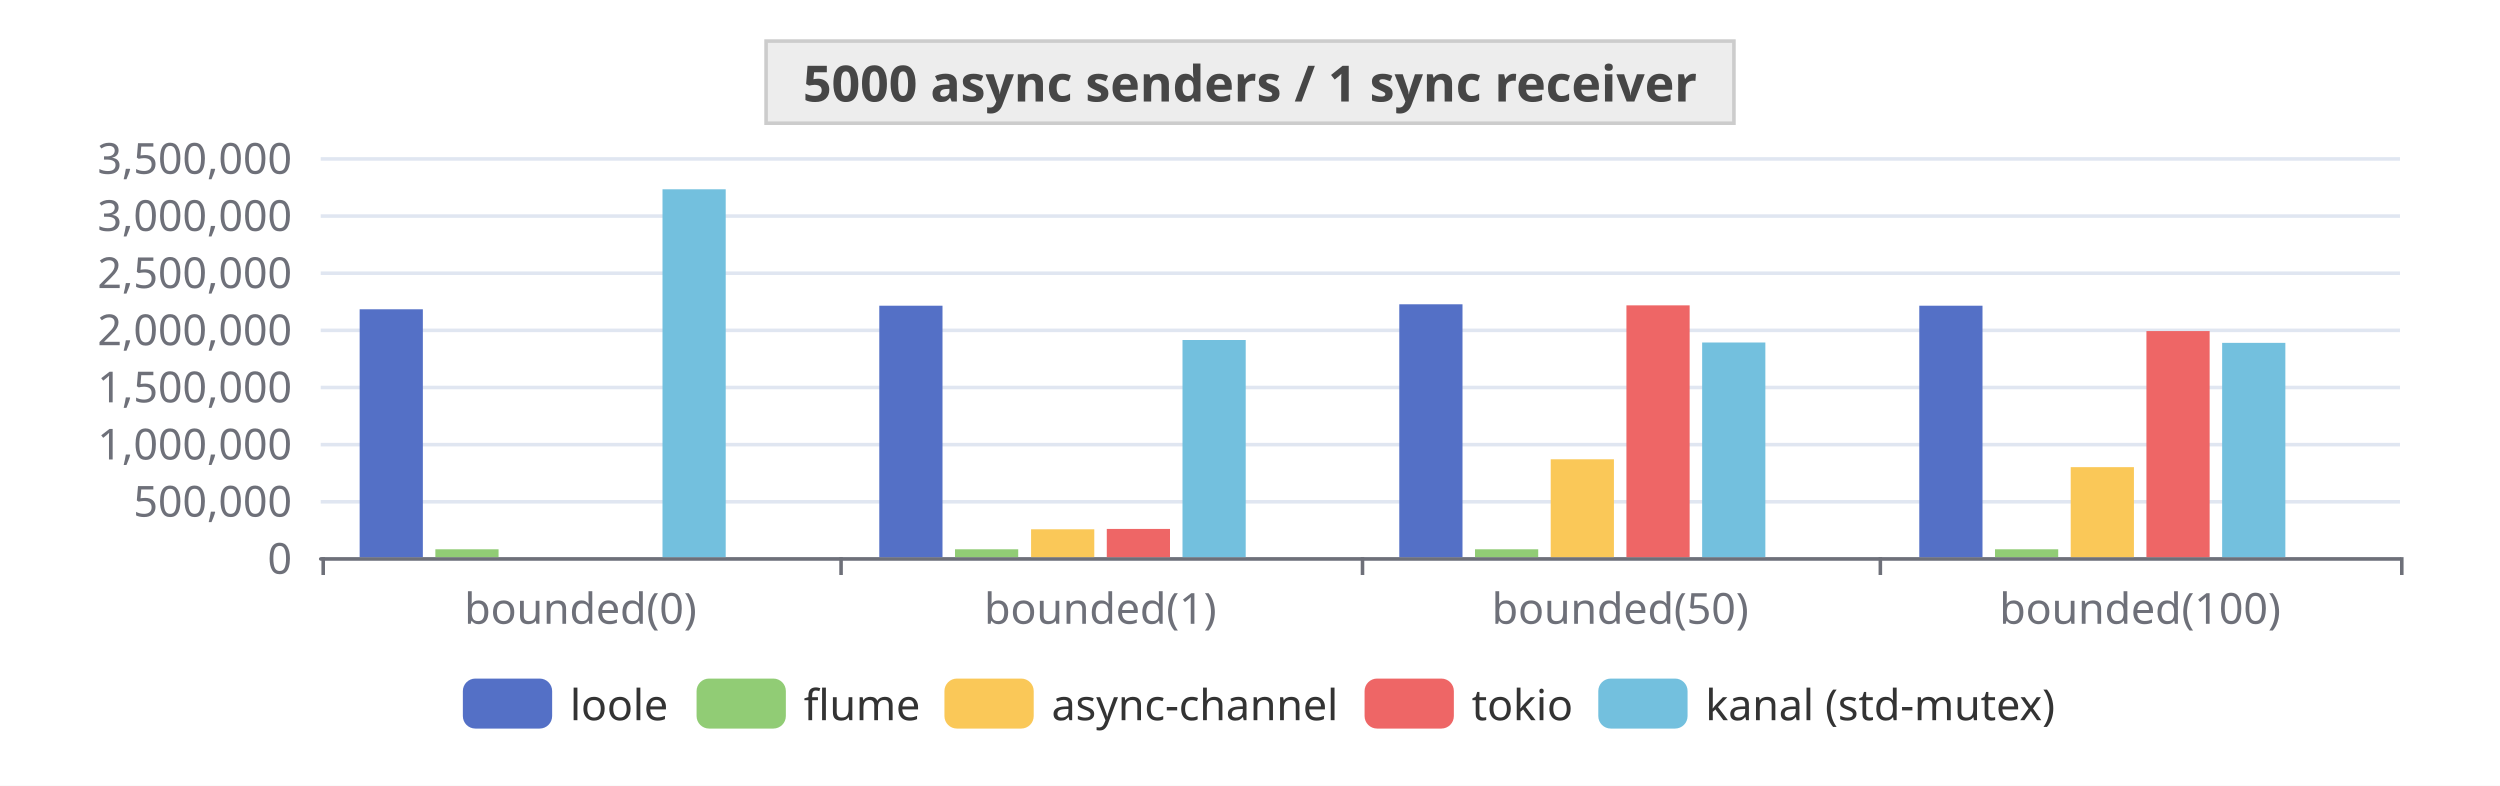
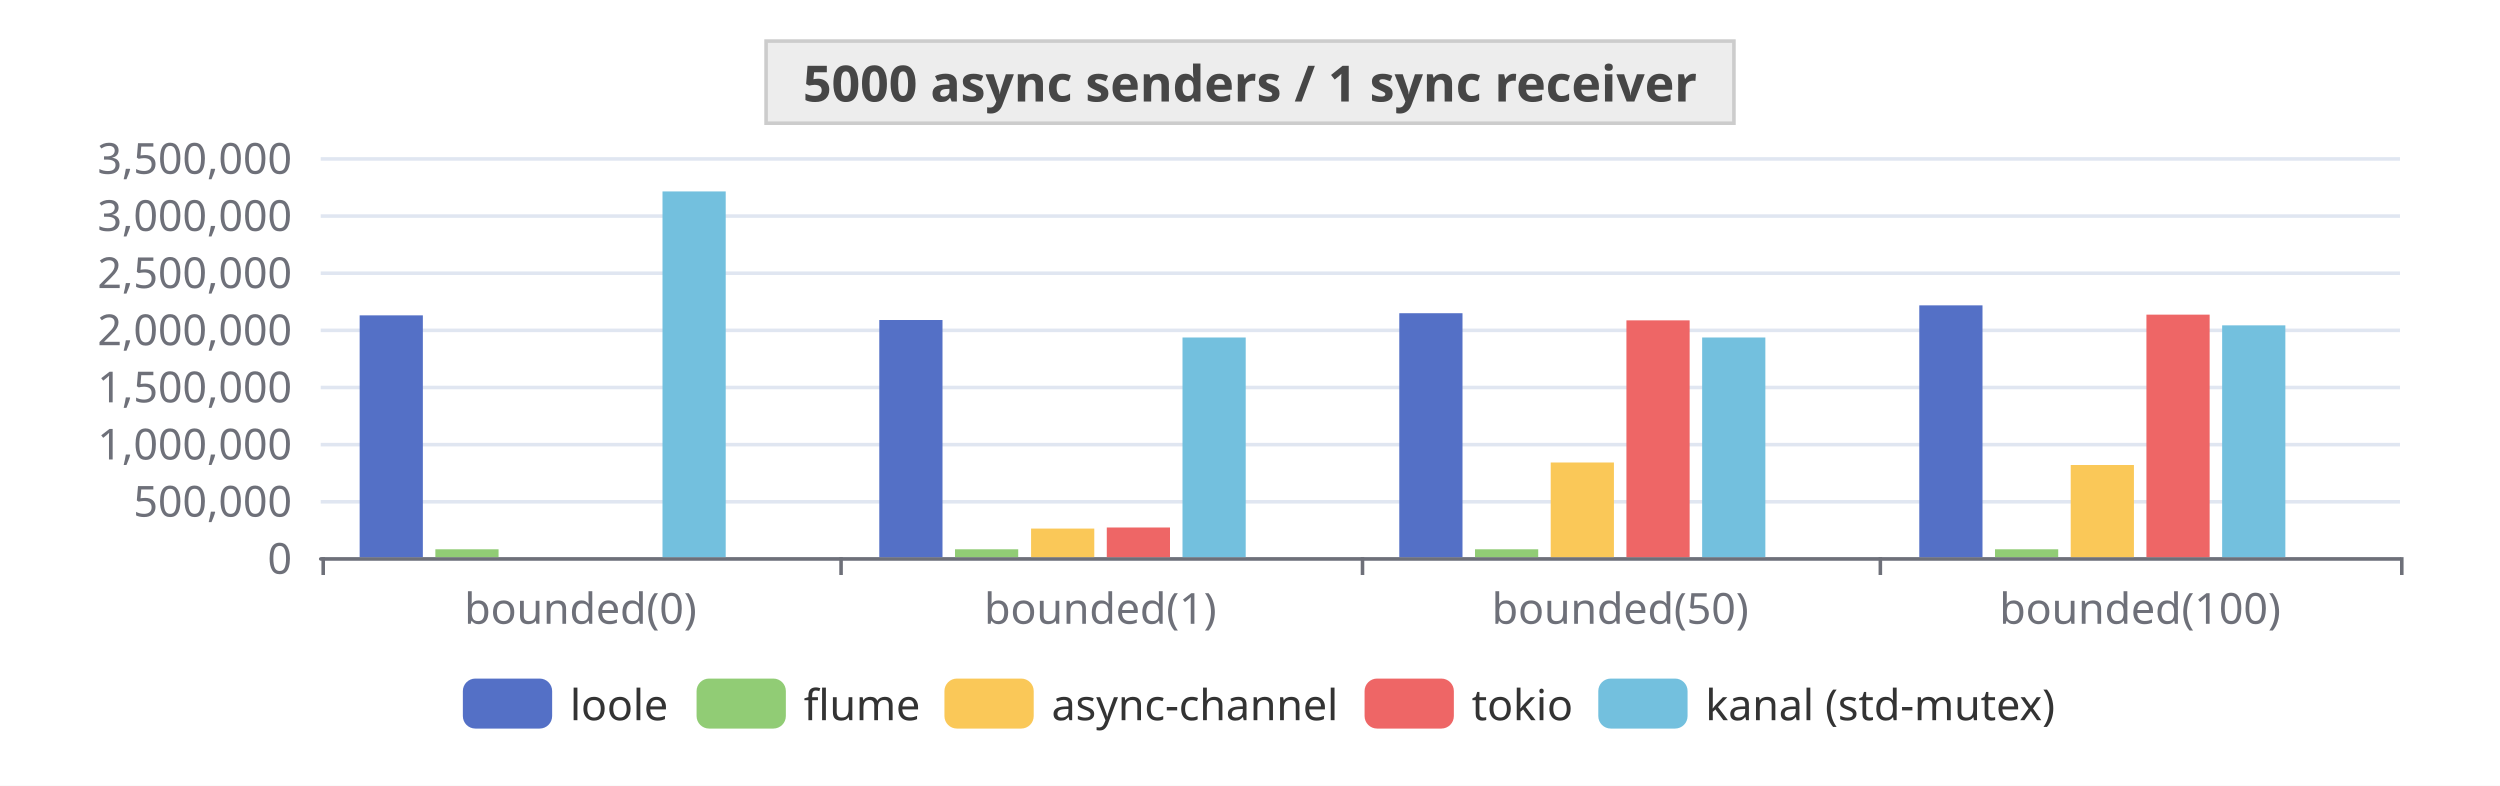
<svg xmlns="http://www.w3.org/2000/svg" width="700" height="220" version="1.1" baseProfile="full" viewBox="0 0 700 220">
  <rect width="700" height="220" x="0" y="0" id="0" fill="white" />
  <path d="M89.8 156.5L672 156.5" fill="none" stroke="#E0E6F1" />
  <path d="M89.8 140.5L672 140.5" fill="none" stroke="#E0E6F1" />
  <path d="M89.8 124.5L672 124.5" fill="none" stroke="#E0E6F1" />
  <path d="M89.8 108.5L672 108.5" fill="none" stroke="#E0E6F1" />
  <path d="M89.8 92.5L672 92.5" fill="none" stroke="#E0E6F1" />
  <path d="M89.8 76.5L672 76.5" fill="none" stroke="#E0E6F1" />
  <path d="M89.8 60.5L672 60.5" fill="none" stroke="#E0E6F1" />
  <path d="M89.8 44.5L672 44.5" fill="none" stroke="#E0E6F1" />
  <path d="M89.8 156.5L672 156.5" fill="none" stroke="#6E7079" stroke-linecap="round" />
  <path d="M90.5 156L90.5 161" fill="none" stroke="#6E7079" />
  <path d="M235.5 156L235.5 161" fill="none" stroke="#6E7079" />
  <path d="M381.5 156L381.5 161" fill="none" stroke="#6E7079" />
  <path d="M526.5 156L526.5 161" fill="none" stroke="#6E7079" />
  <path d="M672.5 156L672.5 161" fill="none" stroke="#6E7079" />
  <text dominant-baseline="central" text-anchor="end" style="font-size:12px;font-family:sans-serif;" transform="translate(81.76 156)" fill="#6E7079">0</text>
  <text dominant-baseline="central" text-anchor="end" style="font-size:12px;font-family:sans-serif;" transform="translate(81.76 140)" fill="#6E7079">500,000</text>
  <text dominant-baseline="central" text-anchor="end" style="font-size:12px;font-family:sans-serif;" transform="translate(81.76 124)" fill="#6E7079">1,000,000</text>
  <text dominant-baseline="central" text-anchor="end" style="font-size:12px;font-family:sans-serif;" transform="translate(81.76 108)" fill="#6E7079">1,500,000</text>
  <text dominant-baseline="central" text-anchor="end" style="font-size:12px;font-family:sans-serif;" transform="translate(81.76 92)" fill="#6E7079">2,000,000</text>
  <text dominant-baseline="central" text-anchor="end" style="font-size:12px;font-family:sans-serif;" transform="translate(81.76 76)" fill="#6E7079">2,500,000</text>
  <text dominant-baseline="central" text-anchor="end" style="font-size:12px;font-family:sans-serif;" transform="translate(81.76 60)" fill="#6E7079">3,000,000</text>
  <text dominant-baseline="central" text-anchor="end" style="font-size:12px;font-family:sans-serif;" transform="translate(81.76 44)" fill="#6E7079">3,500,000</text>
  <text dominant-baseline="central" text-anchor="middle" style="font-size:12px;font-family:sans-serif;" y="6" transform="translate(162.54 164)" fill="#6E7079">bounded(0)</text>
  <text dominant-baseline="central" text-anchor="middle" style="font-size:12px;font-family:sans-serif;" y="6" transform="translate(308.1 164)" fill="#6E7079">bounded(1)</text>
  <text dominant-baseline="central" text-anchor="middle" style="font-size:12px;font-family:sans-serif;" y="6" transform="translate(453.66 164)" fill="#6E7079">bounded(50)</text>
  <text dominant-baseline="central" text-anchor="middle" style="font-size:12px;font-family:sans-serif;" y="6" transform="translate(599.22 164)" fill="#6E7079">bounded(100)</text>
-   <path d="M100.7 156l17.7 0l0 -69.4l-17.7 0Z" fill="#5470c6" />
-   <path d="M246.2 156l17.7 0l0 -70.4l-17.7 0Z" fill="#5470c6" />
-   <path d="M391.8 156l17.7 0l0 -70.8l-17.7 0Z" fill="#5470c6" />
-   <path d="M537.4 156l17.7 0l0 -70.4l-17.7 0Z" fill="#5470c6" />
+   <path d="M100.7 156l17.7 0l0 -67.7l-17.7 0Z" fill="#5470c6" />
+   <path d="M246.2 156l17.7 0l0 -66.4l-17.7 0Z" fill="#5470c6" />
+   <path d="M391.8 156l17.7 0l0 -68.3l-17.7 0Z" fill="#5470c6" />
+   <path d="M537.4 156l17.7 0l0 -70.5l-17.7 0Z" fill="#5470c6" />
  <path d="M121.9 156l17.7 0l0 -2.2l-17.7 0Z" fill="#91cc75" />
  <path d="M267.4 156l17.7 0l0 -2.2l-17.7 0Z" fill="#91cc75" />
  <path d="M413 156l17.7 0l0 -2.2l-17.7 0Z" fill="#91cc75" />
  <path d="M558.6 156l17.7 0l0 -2.2l-17.7 0Z" fill="#91cc75" />
  <path d="M143.1 156l17.7 0l0 0l-17.7 0Z" fill="#fac858" />
-   <path d="M288.7 156l17.7 0l0 -7.8l-17.7 0Z" fill="#fac858" />
-   <path d="M434.2 156l17.7 0l0 -27.4l-17.7 0Z" fill="#fac858" />
-   <path d="M579.8 156l17.7 0l0 -25.2l-17.7 0Z" fill="#fac858" />
+   <path d="M288.7 156l17.7 0l0 -8l-17.7 0Z" fill="#fac858" />
+   <path d="M434.2 156l17.7 0l0 -26.5l-17.7 0Z" fill="#fac858" />
+   <path d="M579.8 156l17.7 0l0 -25.8l-17.7 0Z" fill="#fac858" />
  <path d="M164.3 156l17.7 0l0 0l-17.7 0Z" fill="#ee6666" />
-   <path d="M309.9 156l17.7 0l0 -7.9l-17.7 0Z" fill="#ee6666" />
-   <path d="M455.4 156l17.7 0l0 -70.5l-17.7 0Z" fill="#ee6666" />
-   <path d="M601 156l17.7 0l0 -63.3l-17.7 0Z" fill="#ee6666" />
-   <path d="M185.5 156l17.7 0l0 -103l-17.7 0Z" fill="#73c0de" />
-   <path d="M331.1 156l17.7 0l0 -60.8l-17.7 0Z" fill="#73c0de" />
-   <path d="M476.6 156l17.7 0l0 -60.1l-17.7 0Z" fill="#73c0de" />
-   <path d="M622.2 156l17.7 0l0 -60l-17.7 0Z" fill="#73c0de" />
+   <path d="M309.9 156l17.7 0l0 -8.3l-17.7 0Z" fill="#ee6666" />
+   <path d="M455.4 156l17.7 0l0 -66.3l-17.7 0Z" fill="#ee6666" />
+   <path d="M601 156l17.7 0l0 -67.9l-17.7 0Z" fill="#ee6666" />
+   <path d="M185.5 156l17.7 0l0 -102.4l-17.7 0Z" fill="#73c0de" />
+   <path d="M331.1 156l17.7 0l0 -61.5l-17.7 0Z" fill="#73c0de" />
+   <path d="M476.6 156l17.7 0l0 -61.5l-17.7 0Z" fill="#73c0de" />
+   <path d="M622.2 156l17.7 0l0 -64.9l-17.7 0Z" fill="#73c0de" />
  <path d="M206.7 156l17.7 0l0 0l-17.7 0Z" fill="#3ba272" />
  <path d="M352.3 156l17.7 0l0 0l-17.7 0Z" fill="#3ba272" />
  <path d="M497.8 156l17.7 0l0 0l-17.7 0Z" fill="#3ba272" />
  <path d="M643.4 156l17.7 0l0 0l-17.7 0Z" fill="#3ba272" />
  <path d="M-5 -5l450.8 0l0 24l-450.8 0Z" transform="translate(129.6 190)" fill="rgb(0,0,0)" fill-opacity="0" stroke="#ccc" stroke-width="0" />
  <path d="M3.5 0L21.5 0A3.5 3.5 0 0 1 25 3.5L25 10.5A3.5 3.5 0 0 1 21.5 14L3.5 14A3.5 3.5 0 0 1 0 10.5L0 3.5A3.5 3.5 0 0 1 3.5 0" transform="translate(129.6 190)" fill="#5470c6" />
  <text dominant-baseline="central" text-anchor="start" style="font-size:12px;font-family:sans-serif;" x="30" y="7" transform="translate(129.6 190)" fill="#333">loole</text>
  <path d="M3.5 0L21.5 0A3.5 3.5 0 0 1 25 3.5L25 10.5A3.5 3.5 0 0 1 21.5 14L3.5 14A3.5 3.5 0 0 1 0 10.5L0 3.5A3.5 3.5 0 0 1 3.5 0" transform="translate(195.04 190)" fill="#91cc75" />
  <text dominant-baseline="central" text-anchor="start" style="font-size:12px;font-family:sans-serif;" x="30" y="7" transform="translate(195.04 190)" fill="#333">flume</text>
  <path d="M3.5 0L21.5 0A3.5 3.5 0 0 1 25 3.5L25 10.5A3.5 3.5 0 0 1 21.5 14L3.5 14A3.5 3.5 0 0 1 0 10.5L0 3.5A3.5 3.5 0 0 1 3.5 0" transform="translate(264.44 190)" fill="#fac858" />
  <text dominant-baseline="central" text-anchor="start" style="font-size:12px;font-family:sans-serif;" x="30" y="7" transform="translate(264.44 190)" fill="#333">async-channel</text>
  <path d="M3.5 0L21.5 0A3.5 3.5 0 0 1 25 3.5L25 10.5A3.5 3.5 0 0 1 21.5 14L3.5 14A3.5 3.5 0 0 1 0 10.5L0 3.5A3.5 3.5 0 0 1 3.5 0" transform="translate(382.08 190)" fill="#ee6666" />
  <text dominant-baseline="central" text-anchor="start" style="font-size:12px;font-family:sans-serif;" x="30" y="7" transform="translate(382.08 190)" fill="#333">tokio</text>
  <path d="M3.5 0L21.5 0A3.5 3.5 0 0 1 25 3.5L25 10.5A3.5 3.5 0 0 1 21.5 14L3.5 14A3.5 3.5 0 0 1 0 10.5L0 3.5A3.5 3.5 0 0 1 3.5 0" transform="translate(447.52 190)" fill="#73c0de" />
  <text dominant-baseline="central" text-anchor="start" style="font-size:12px;font-family:sans-serif;" xml:space="preserve" x="30" y="7" transform="translate(447.52 190)" fill="#333">kanal (std-mutex)</text>
  <path d="M-135.5 -4.5l271 0l0 23l-271 0Z" transform="translate(350 16)" fill="#ddd8" stroke="#ccc" />
  <text dominant-baseline="central" text-anchor="middle" style="font-size:14px;font-family:sans-serif;font-weight:bold;" xml:space="preserve" y="7" transform="translate(350 16)" fill="#464646">5000 async senders / 1 sync receiver</text>
</svg>
